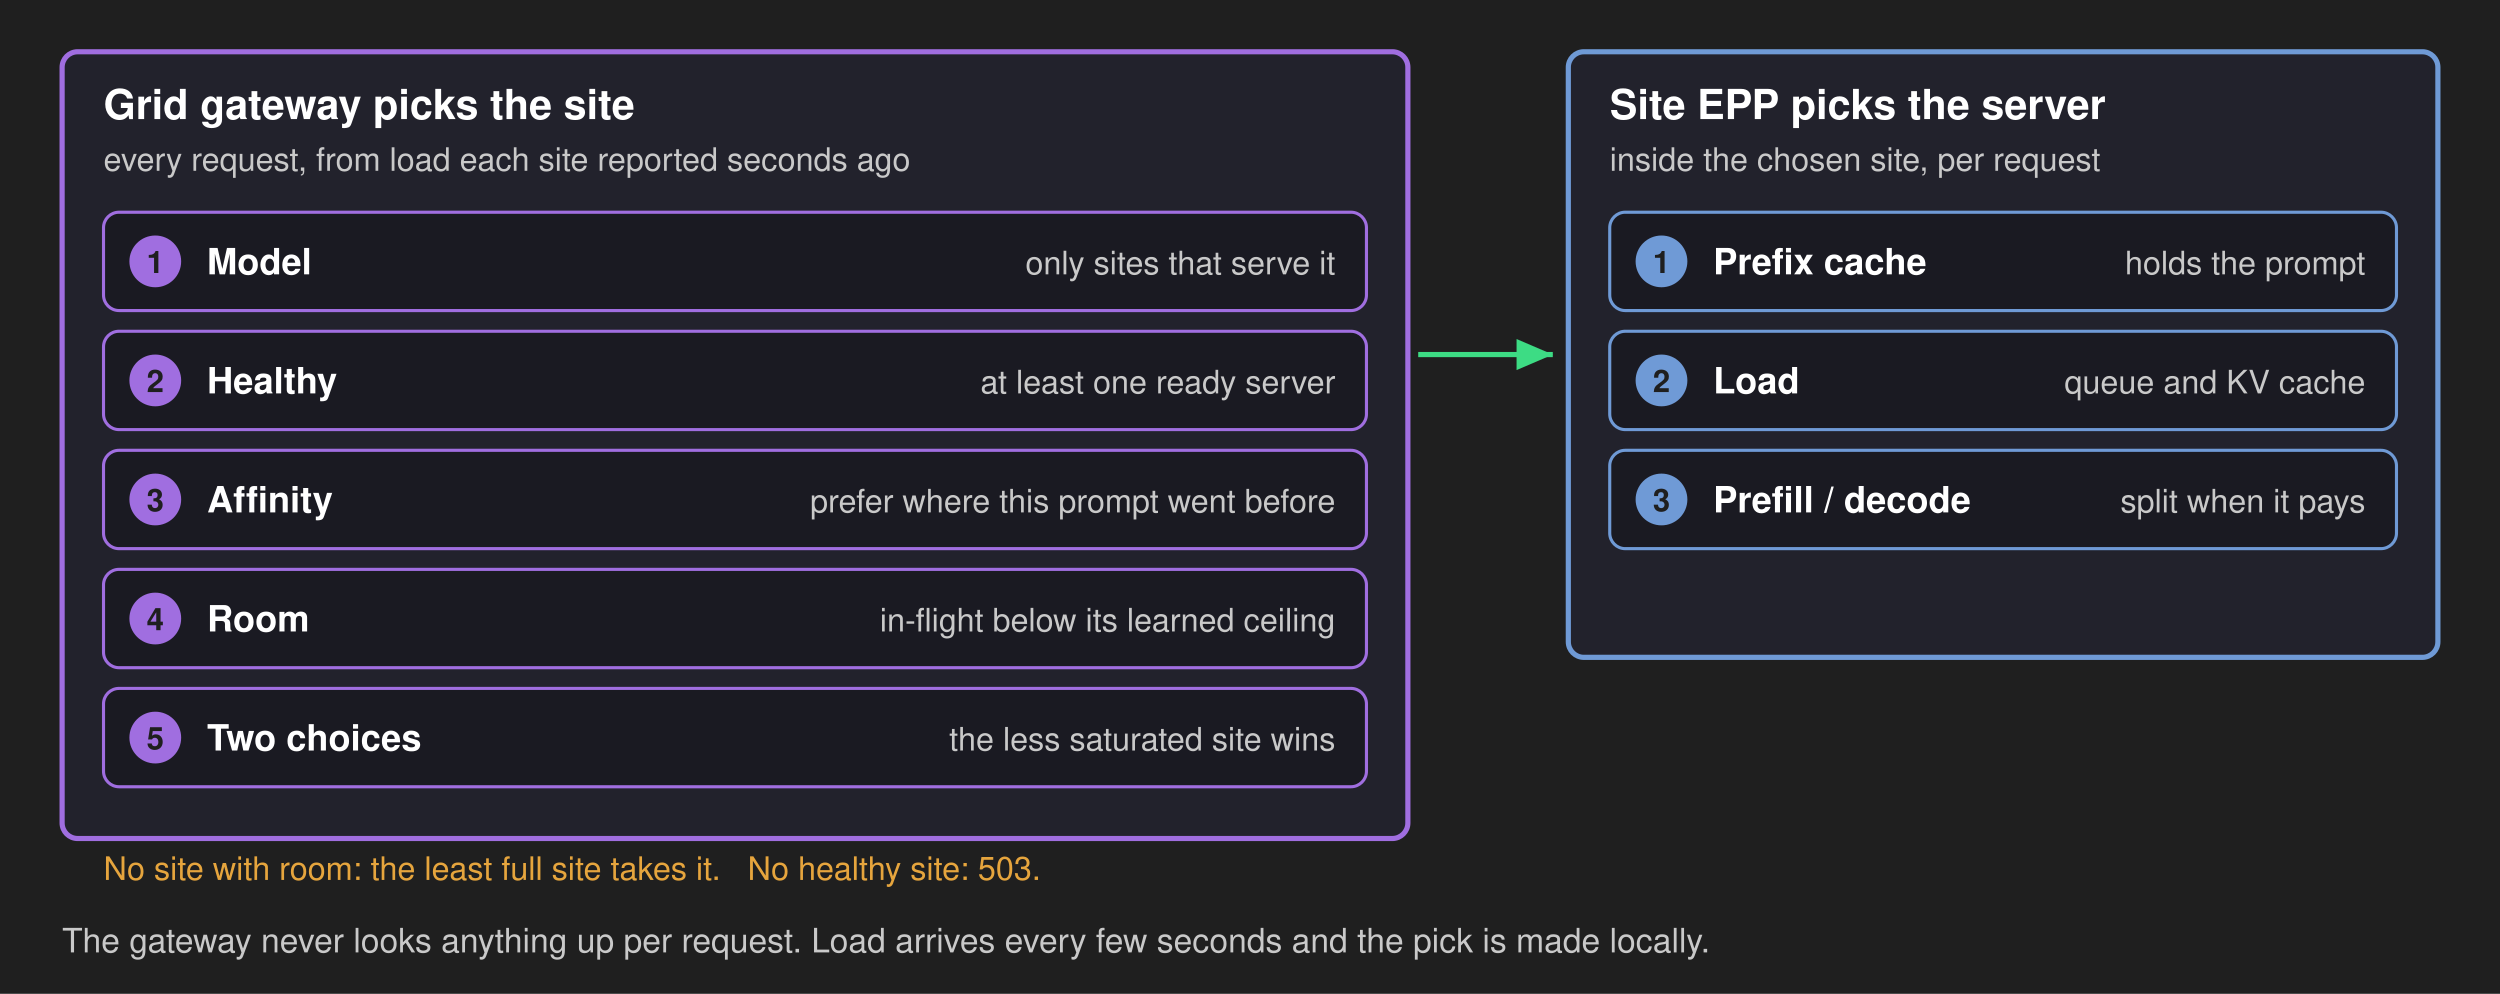
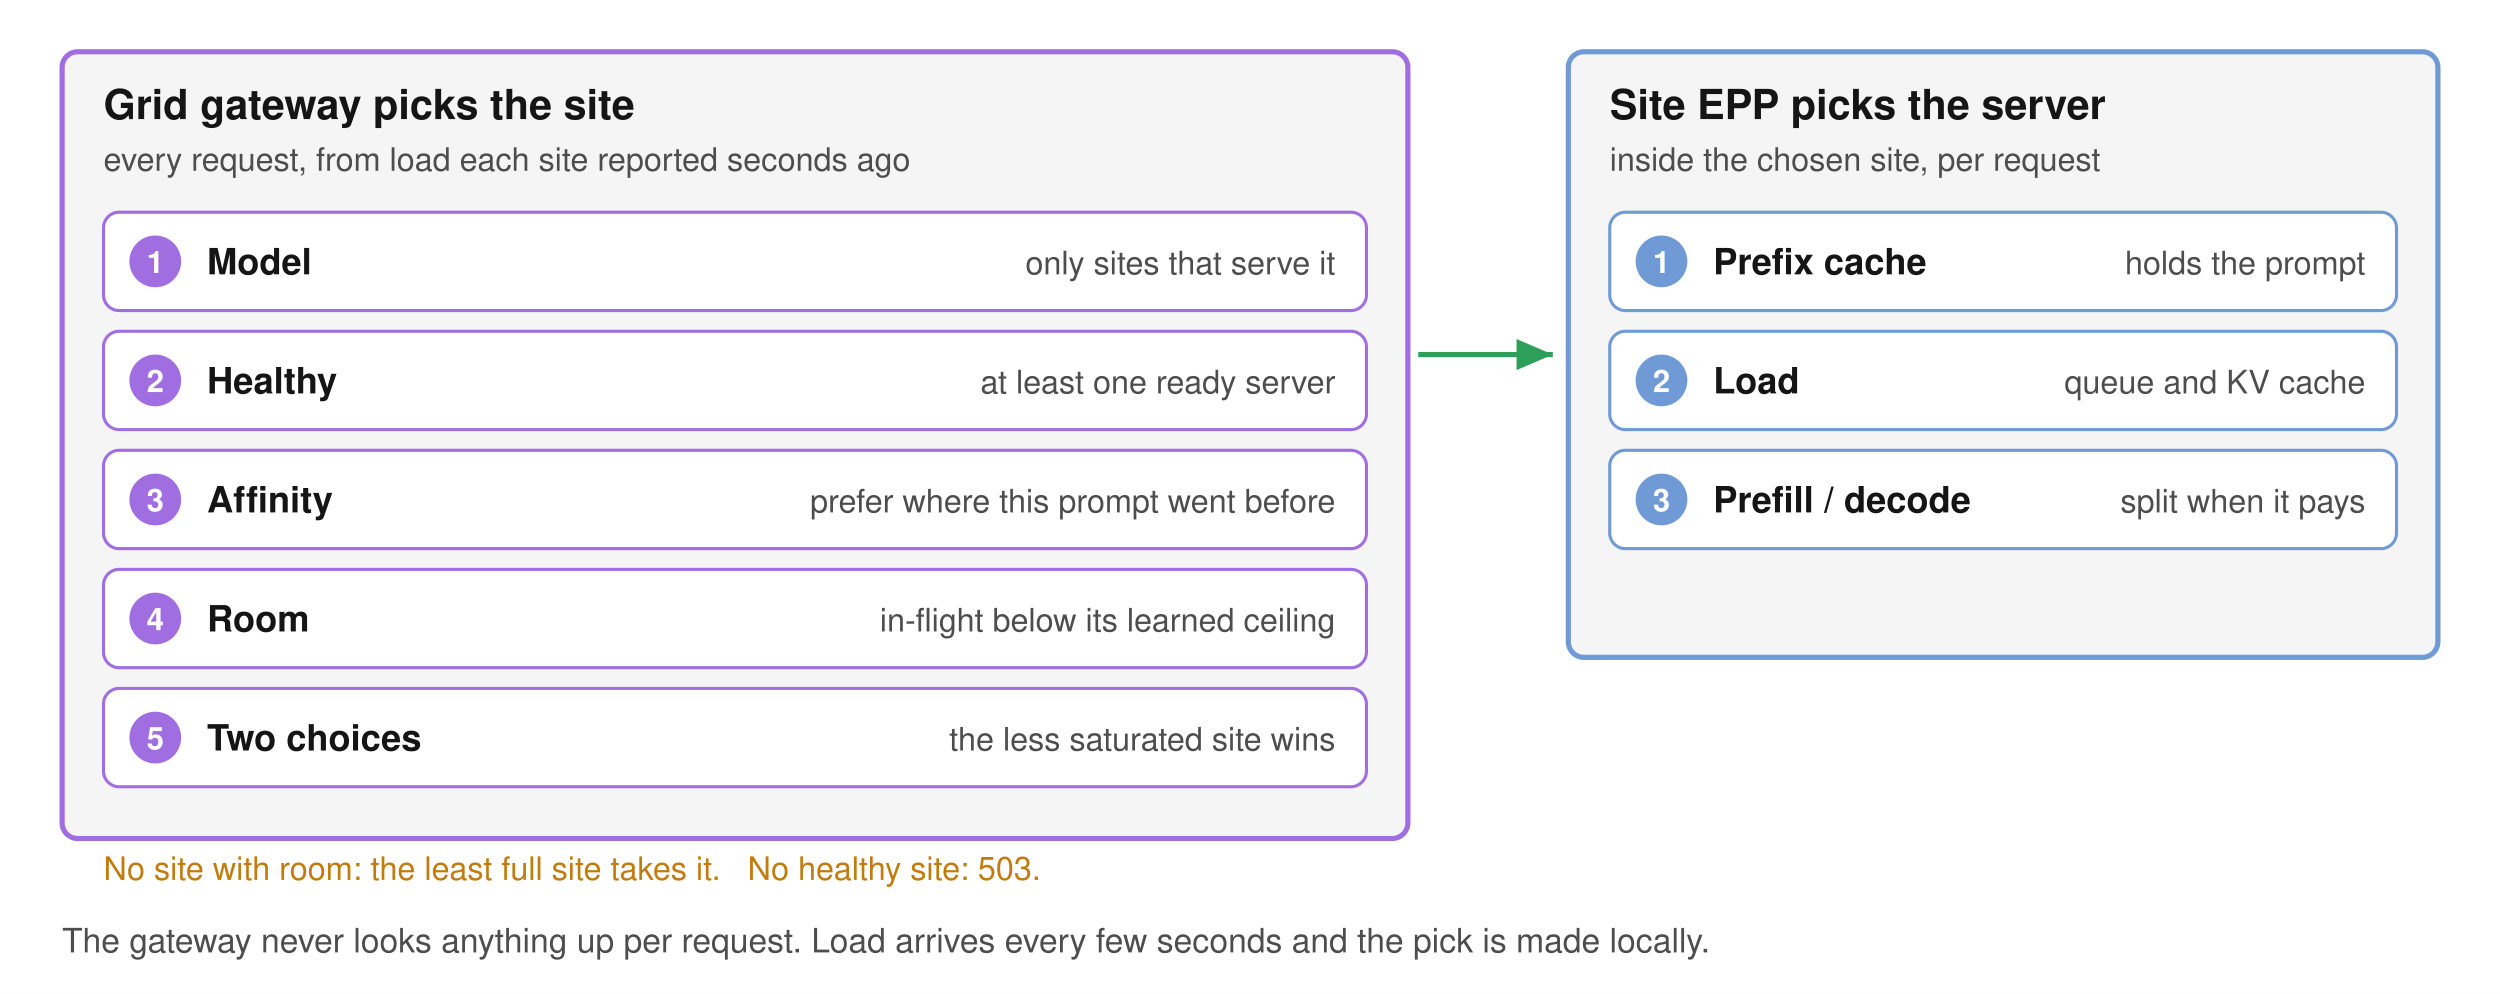
<svg xmlns="http://www.w3.org/2000/svg" width="966" height="384" viewBox="0 0 966 384" font-family="'Red Hat Text', Helvetica, Arial, sans-serif">
-   <rect width="966" height="384" fill="#1F1F1F" />
+   <rect width="966" height="384" fill="#FFFFFF" />
  <defs>
    <marker id="sl" markerWidth="10" markerHeight="10" refX="7" refY="3" orient="auto">
-       <path d="M0,0 L7,3 L0,6 Z" fill="#9A9AA8" />
+       <path d="M0,0 L7,3 L0,6 Z" fill="#8A8A8A" />
    </marker>
    <marker id="grn" markerWidth="10" markerHeight="10" refX="7" refY="3" orient="auto">
-       <path d="M0,0 L7,3 L0,6 Z" fill="#3DDC84" />
+       <path d="M0,0 L7,3 L0,6 Z" fill="#2E9E5B" />
    </marker>
  </defs>
-   <rect x="24" y="20" width="520" height="304" rx="6" fill="#22222C" stroke="#A06EE0" stroke-width="2" />
-   <text font-family="'Red Hat Display', Helvetica, Arial, sans-serif" x="40" y="46" font-size="16" font-weight="700" fill="#FFFFFF">Grid gateway picks the site</text>
-   <text x="40" y="66" font-size="12.5" fill="#C9C9C9">every request, from load each site reported seconds ago</text>
-   <rect x="40" y="82" width="488" height="38" rx="6" fill="#1A1A22" stroke="#A06EE0" stroke-width="1.2" />
+   <rect x="24" y="20" width="520" height="304" rx="6" fill="#F5F5F5" stroke="#A06EE0" stroke-width="2" />
+   <text font-family="'Red Hat Display', Helvetica, Arial, sans-serif" x="40" y="46" font-size="16" font-weight="700" fill="#151515">Grid gateway picks the site</text>
+   <text x="40" y="66" font-size="12.5" fill="#4D4D4D">every request, from load each site reported seconds ago</text>
+   <rect x="40" y="82" width="488" height="38" rx="6" fill="#FFFFFF" stroke="#A06EE0" stroke-width="1.2" />
  <circle cx="60" cy="101" r="10" fill="#A06EE0" />
-   <text font-family="'Red Hat Display', Helvetica, Arial, sans-serif" x="60" y="105.5" font-size="12" font-weight="700" fill="#1F1F1F" text-anchor="middle">1</text>
-   <text font-family="'Red Hat Display', Helvetica, Arial, sans-serif" x="80" y="106" font-size="14" font-weight="700" fill="#FFFFFF">Model</text>
-   <text x="516" y="106" font-size="12.5" fill="#C9C9C9" text-anchor="end">only sites that serve it</text>
-   <rect x="40" y="128" width="488" height="38" rx="6" fill="#1A1A22" stroke="#A06EE0" stroke-width="1.2" />
+   <text font-family="'Red Hat Display', Helvetica, Arial, sans-serif" x="60" y="105.5" font-size="12" font-weight="700" fill="#FFFFFF" text-anchor="middle">1</text>
+   <text font-family="'Red Hat Display', Helvetica, Arial, sans-serif" x="80" y="106" font-size="14" font-weight="700" fill="#151515">Model</text>
+   <text x="516" y="106" font-size="12.5" fill="#4D4D4D" text-anchor="end">only sites that serve it</text>
+   <rect x="40" y="128" width="488" height="38" rx="6" fill="#FFFFFF" stroke="#A06EE0" stroke-width="1.2" />
  <circle cx="60" cy="147" r="10" fill="#A06EE0" />
-   <text font-family="'Red Hat Display', Helvetica, Arial, sans-serif" x="60" y="151.5" font-size="12" font-weight="700" fill="#1F1F1F" text-anchor="middle">2</text>
-   <text font-family="'Red Hat Display', Helvetica, Arial, sans-serif" x="80" y="152" font-size="14" font-weight="700" fill="#FFFFFF">Healthy</text>
-   <text x="516" y="152" font-size="12.5" fill="#C9C9C9" text-anchor="end">at least one ready server</text>
-   <rect x="40" y="174" width="488" height="38" rx="6" fill="#1A1A22" stroke="#A06EE0" stroke-width="1.2" />
+   <text font-family="'Red Hat Display', Helvetica, Arial, sans-serif" x="60" y="151.5" font-size="12" font-weight="700" fill="#FFFFFF" text-anchor="middle">2</text>
+   <text font-family="'Red Hat Display', Helvetica, Arial, sans-serif" x="80" y="152" font-size="14" font-weight="700" fill="#151515">Healthy</text>
+   <text x="516" y="152" font-size="12.5" fill="#4D4D4D" text-anchor="end">at least one ready server</text>
+   <rect x="40" y="174" width="488" height="38" rx="6" fill="#FFFFFF" stroke="#A06EE0" stroke-width="1.2" />
  <circle cx="60" cy="193" r="10" fill="#A06EE0" />
-   <text font-family="'Red Hat Display', Helvetica, Arial, sans-serif" x="60" y="197.5" font-size="12" font-weight="700" fill="#1F1F1F" text-anchor="middle">3</text>
-   <text font-family="'Red Hat Display', Helvetica, Arial, sans-serif" x="80" y="198" font-size="14" font-weight="700" fill="#FFFFFF">Affinity</text>
-   <text x="516" y="198" font-size="12.5" fill="#C9C9C9" text-anchor="end">prefer where this prompt went before</text>
-   <rect x="40" y="220" width="488" height="38" rx="6" fill="#1A1A22" stroke="#A06EE0" stroke-width="1.2" />
+   <text font-family="'Red Hat Display', Helvetica, Arial, sans-serif" x="60" y="197.5" font-size="12" font-weight="700" fill="#FFFFFF" text-anchor="middle">3</text>
+   <text font-family="'Red Hat Display', Helvetica, Arial, sans-serif" x="80" y="198" font-size="14" font-weight="700" fill="#151515">Affinity</text>
+   <text x="516" y="198" font-size="12.5" fill="#4D4D4D" text-anchor="end">prefer where this prompt went before</text>
+   <rect x="40" y="220" width="488" height="38" rx="6" fill="#FFFFFF" stroke="#A06EE0" stroke-width="1.2" />
  <circle cx="60" cy="239" r="10" fill="#A06EE0" />
-   <text font-family="'Red Hat Display', Helvetica, Arial, sans-serif" x="60" y="243.5" font-size="12" font-weight="700" fill="#1F1F1F" text-anchor="middle">4</text>
-   <text font-family="'Red Hat Display', Helvetica, Arial, sans-serif" x="80" y="244" font-size="14" font-weight="700" fill="#FFFFFF">Room</text>
-   <text x="516" y="244" font-size="12.5" fill="#C9C9C9" text-anchor="end">in-flight below its learned ceiling</text>
-   <rect x="40" y="266" width="488" height="38" rx="6" fill="#1A1A22" stroke="#A06EE0" stroke-width="1.2" />
+   <text font-family="'Red Hat Display', Helvetica, Arial, sans-serif" x="60" y="243.5" font-size="12" font-weight="700" fill="#FFFFFF" text-anchor="middle">4</text>
+   <text font-family="'Red Hat Display', Helvetica, Arial, sans-serif" x="80" y="244" font-size="14" font-weight="700" fill="#151515">Room</text>
+   <text x="516" y="244" font-size="12.5" fill="#4D4D4D" text-anchor="end">in-flight below its learned ceiling</text>
+   <rect x="40" y="266" width="488" height="38" rx="6" fill="#FFFFFF" stroke="#A06EE0" stroke-width="1.2" />
  <circle cx="60" cy="285" r="10" fill="#A06EE0" />
-   <text font-family="'Red Hat Display', Helvetica, Arial, sans-serif" x="60" y="289.5" font-size="12" font-weight="700" fill="#1F1F1F" text-anchor="middle">5</text>
-   <text font-family="'Red Hat Display', Helvetica, Arial, sans-serif" x="80" y="290" font-size="14" font-weight="700" fill="#FFFFFF">Two choices</text>
-   <text x="516" y="290" font-size="12.5" fill="#C9C9C9" text-anchor="end">the less saturated site wins</text>
-   <text x="40" y="340" font-size="12.5" fill="#E6A53D">No site with room: the least full site takes it.   No healthy site: 503.</text>
-   <line x1="548" y1="137" x2="600" y2="137" stroke="#3DDC84" stroke-width="2" marker-end="url(#grn)" />
-   <rect x="606" y="20" width="336" height="234" rx="6" fill="#22222C" stroke="#6F9AD6" stroke-width="2" />
-   <text font-family="'Red Hat Display', Helvetica, Arial, sans-serif" x="622" y="46" font-size="16" font-weight="700" fill="#FFFFFF">Site EPP picks the server</text>
-   <text x="622" y="66" font-size="12.5" fill="#C9C9C9">inside the chosen site, per request</text>
-   <rect x="622" y="82" width="304" height="38" rx="6" fill="#1A1A22" stroke="#6F9AD6" stroke-width="1.2" />
+   <text font-family="'Red Hat Display', Helvetica, Arial, sans-serif" x="60" y="289.5" font-size="12" font-weight="700" fill="#FFFFFF" text-anchor="middle">5</text>
+   <text font-family="'Red Hat Display', Helvetica, Arial, sans-serif" x="80" y="290" font-size="14" font-weight="700" fill="#151515">Two choices</text>
+   <text x="516" y="290" font-size="12.5" fill="#4D4D4D" text-anchor="end">the less saturated site wins</text>
+   <text x="40" y="340" font-size="12.5" fill="#C27C0E">No site with room: the least full site takes it.   No healthy site: 503.</text>
+   <line x1="548" y1="137" x2="600" y2="137" stroke="#2E9E5B" stroke-width="2" marker-end="url(#grn)" />
+   <rect x="606" y="20" width="336" height="234" rx="6" fill="#F5F5F5" stroke="#6F9AD6" stroke-width="2" />
+   <text font-family="'Red Hat Display', Helvetica, Arial, sans-serif" x="622" y="46" font-size="16" font-weight="700" fill="#151515">Site EPP picks the server</text>
+   <text x="622" y="66" font-size="12.5" fill="#4D4D4D">inside the chosen site, per request</text>
+   <rect x="622" y="82" width="304" height="38" rx="6" fill="#FFFFFF" stroke="#6F9AD6" stroke-width="1.2" />
  <circle cx="642" cy="101" r="10" fill="#6F9AD6" />
-   <text font-family="'Red Hat Display', Helvetica, Arial, sans-serif" x="642" y="105.5" font-size="12" font-weight="700" fill="#1F1F1F" text-anchor="middle">1</text>
-   <text font-family="'Red Hat Display', Helvetica, Arial, sans-serif" x="662" y="106" font-size="14" font-weight="700" fill="#FFFFFF">Prefix cache</text>
-   <text x="914" y="106" font-size="12.5" fill="#C9C9C9" text-anchor="end">holds the prompt</text>
-   <rect x="622" y="128" width="304" height="38" rx="6" fill="#1A1A22" stroke="#6F9AD6" stroke-width="1.2" />
+   <text font-family="'Red Hat Display', Helvetica, Arial, sans-serif" x="642" y="105.5" font-size="12" font-weight="700" fill="#FFFFFF" text-anchor="middle">1</text>
+   <text font-family="'Red Hat Display', Helvetica, Arial, sans-serif" x="662" y="106" font-size="14" font-weight="700" fill="#151515">Prefix cache</text>
+   <text x="914" y="106" font-size="12.5" fill="#4D4D4D" text-anchor="end">holds the prompt</text>
+   <rect x="622" y="128" width="304" height="38" rx="6" fill="#FFFFFF" stroke="#6F9AD6" stroke-width="1.2" />
  <circle cx="642" cy="147" r="10" fill="#6F9AD6" />
-   <text font-family="'Red Hat Display', Helvetica, Arial, sans-serif" x="642" y="151.5" font-size="12" font-weight="700" fill="#1F1F1F" text-anchor="middle">2</text>
-   <text font-family="'Red Hat Display', Helvetica, Arial, sans-serif" x="662" y="152" font-size="14" font-weight="700" fill="#FFFFFF">Load</text>
-   <text x="914" y="152" font-size="12.5" fill="#C9C9C9" text-anchor="end">queue and KV cache</text>
-   <rect x="622" y="174" width="304" height="38" rx="6" fill="#1A1A22" stroke="#6F9AD6" stroke-width="1.2" />
+   <text font-family="'Red Hat Display', Helvetica, Arial, sans-serif" x="642" y="151.5" font-size="12" font-weight="700" fill="#FFFFFF" text-anchor="middle">2</text>
+   <text font-family="'Red Hat Display', Helvetica, Arial, sans-serif" x="662" y="152" font-size="14" font-weight="700" fill="#151515">Load</text>
+   <text x="914" y="152" font-size="12.5" fill="#4D4D4D" text-anchor="end">queue and KV cache</text>
+   <rect x="622" y="174" width="304" height="38" rx="6" fill="#FFFFFF" stroke="#6F9AD6" stroke-width="1.2" />
  <circle cx="642" cy="193" r="10" fill="#6F9AD6" />
-   <text font-family="'Red Hat Display', Helvetica, Arial, sans-serif" x="642" y="197.5" font-size="12" font-weight="700" fill="#1F1F1F" text-anchor="middle">3</text>
-   <text font-family="'Red Hat Display', Helvetica, Arial, sans-serif" x="662" y="198" font-size="14" font-weight="700" fill="#FFFFFF">Prefill / decode</text>
-   <text x="914" y="198" font-size="12.5" fill="#C9C9C9" text-anchor="end">split when it pays</text>
-   <text x="24" y="368" font-size="13" fill="#C9C9C9">The gateway never looks anything up per request. Load arrives every few seconds and the pick is made locally.</text>
+   <text font-family="'Red Hat Display', Helvetica, Arial, sans-serif" x="642" y="197.5" font-size="12" font-weight="700" fill="#FFFFFF" text-anchor="middle">3</text>
+   <text font-family="'Red Hat Display', Helvetica, Arial, sans-serif" x="662" y="198" font-size="14" font-weight="700" fill="#151515">Prefill / decode</text>
+   <text x="914" y="198" font-size="12.5" fill="#4D4D4D" text-anchor="end">split when it pays</text>
+   <text x="24" y="368" font-size="13" fill="#4D4D4D">The gateway never looks anything up per request. Load arrives every few seconds and the pick is made locally.</text>
</svg>
